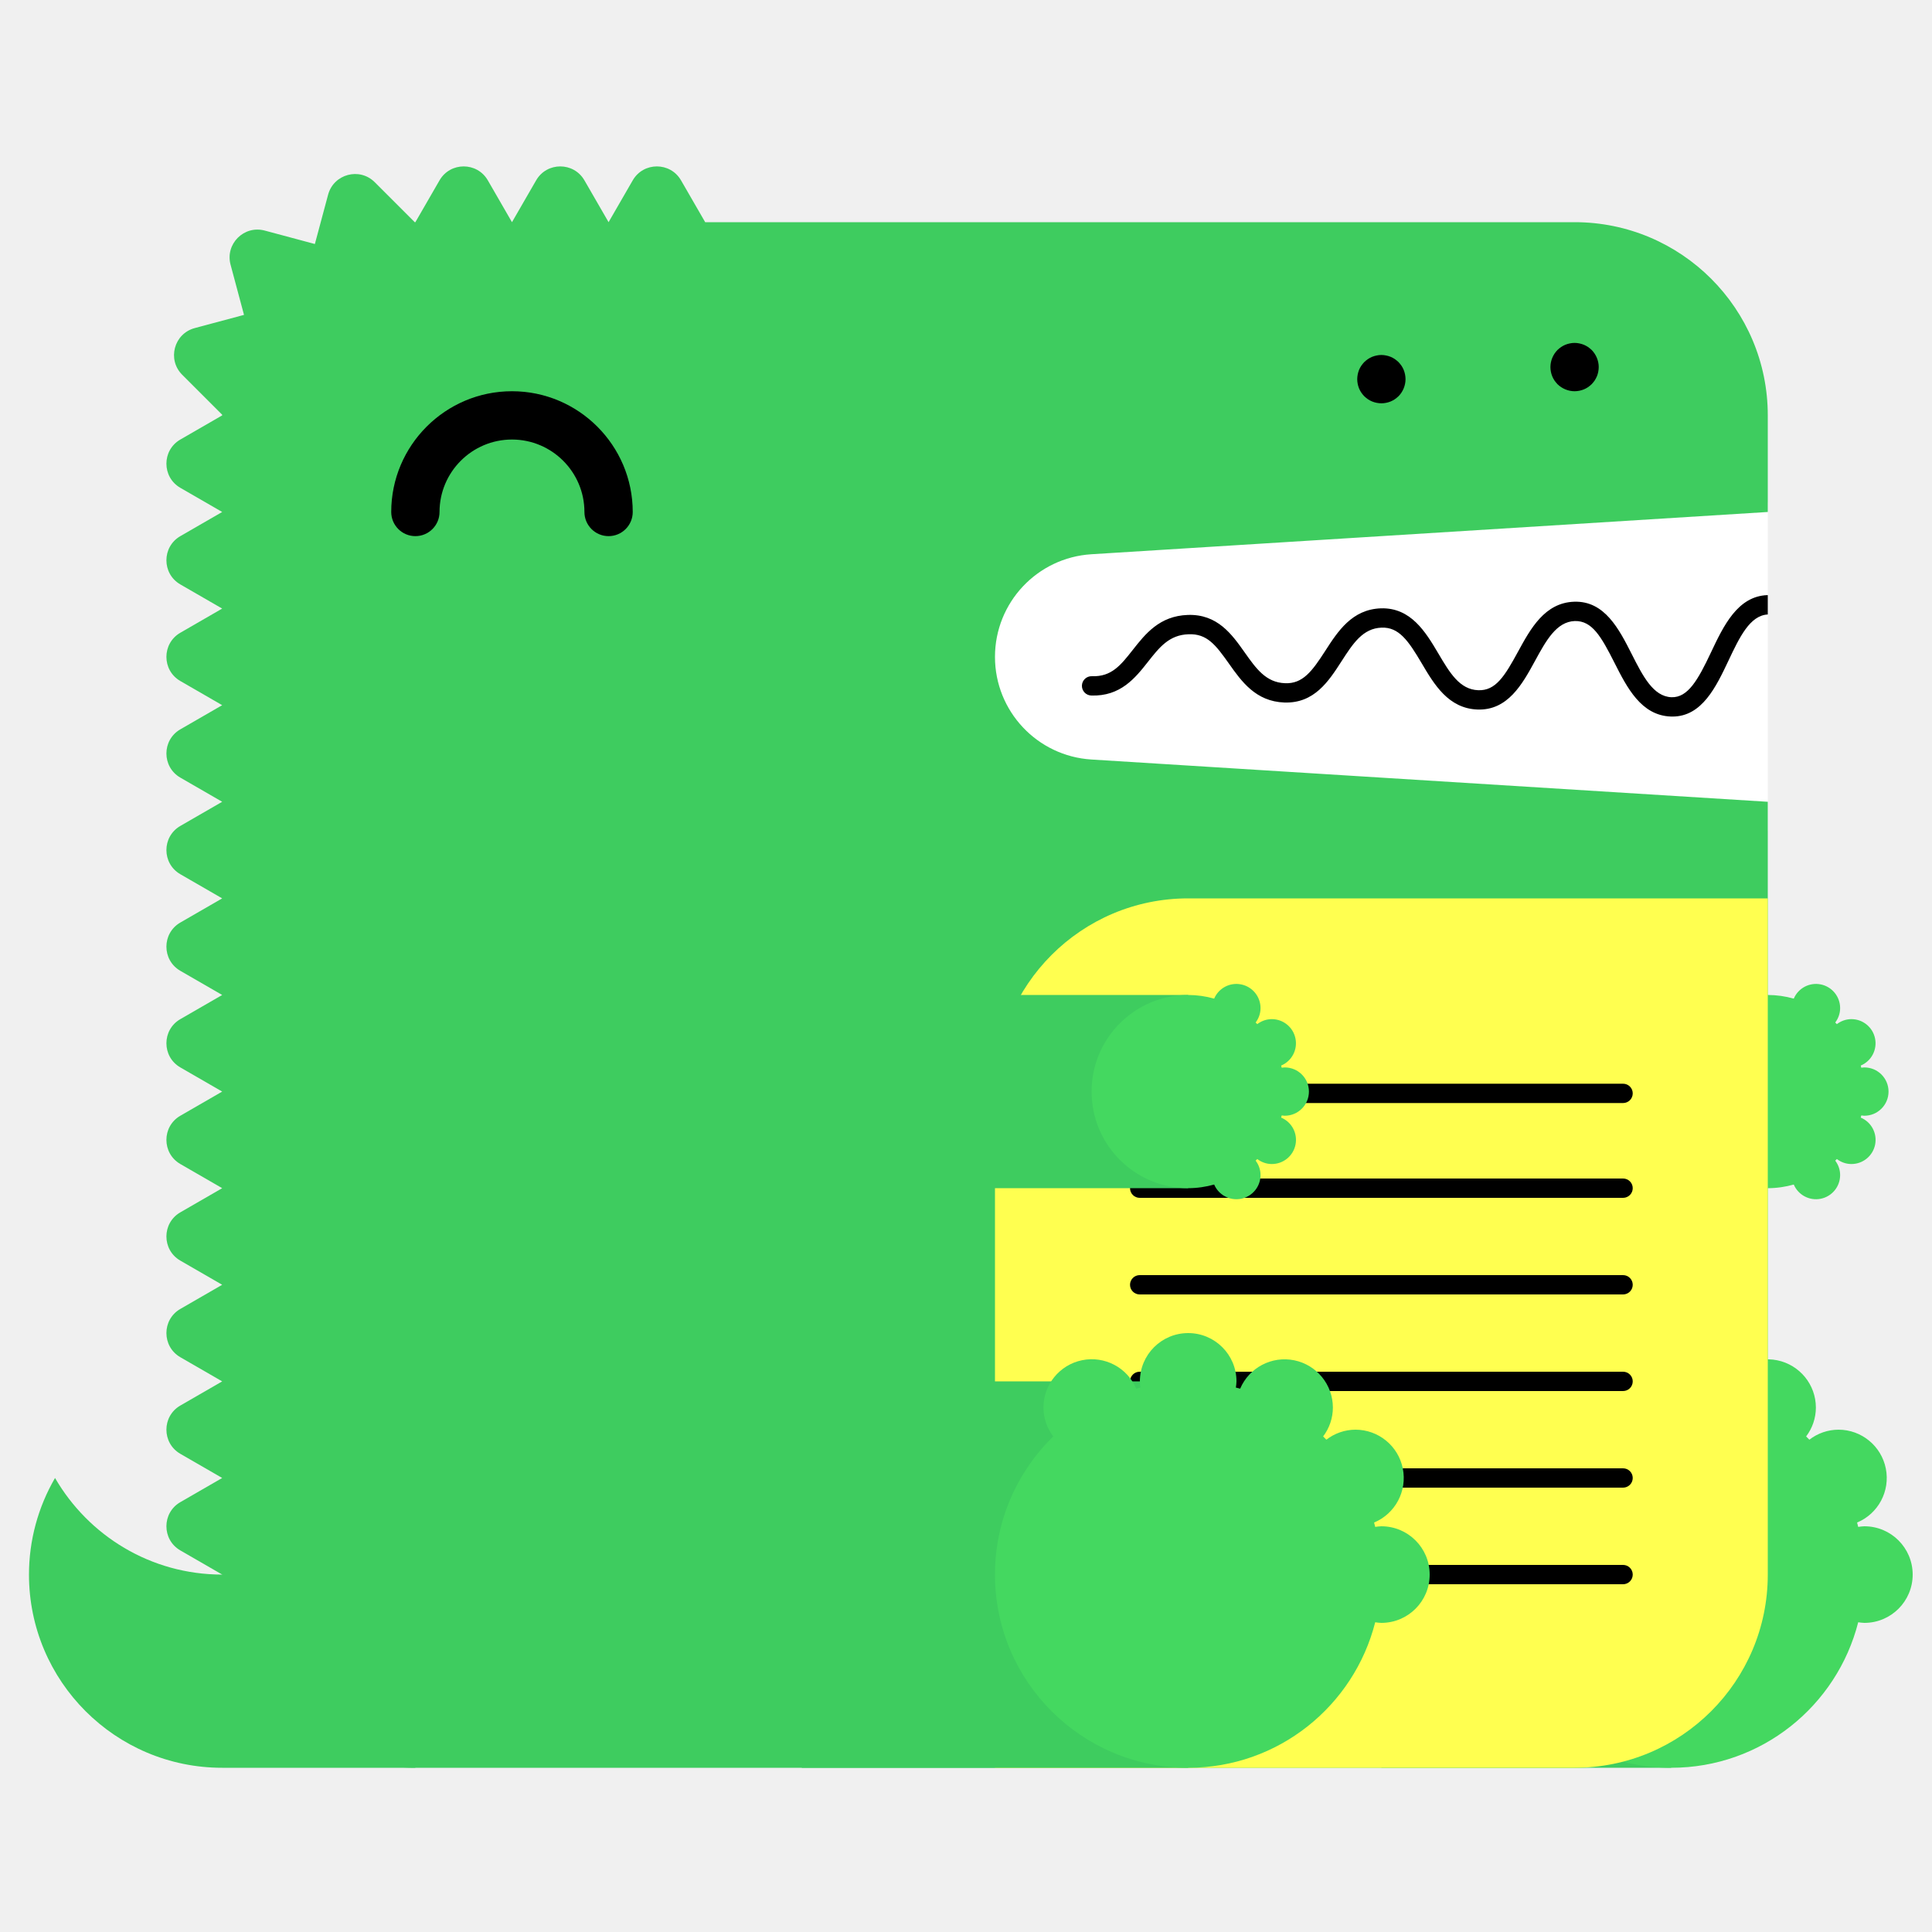
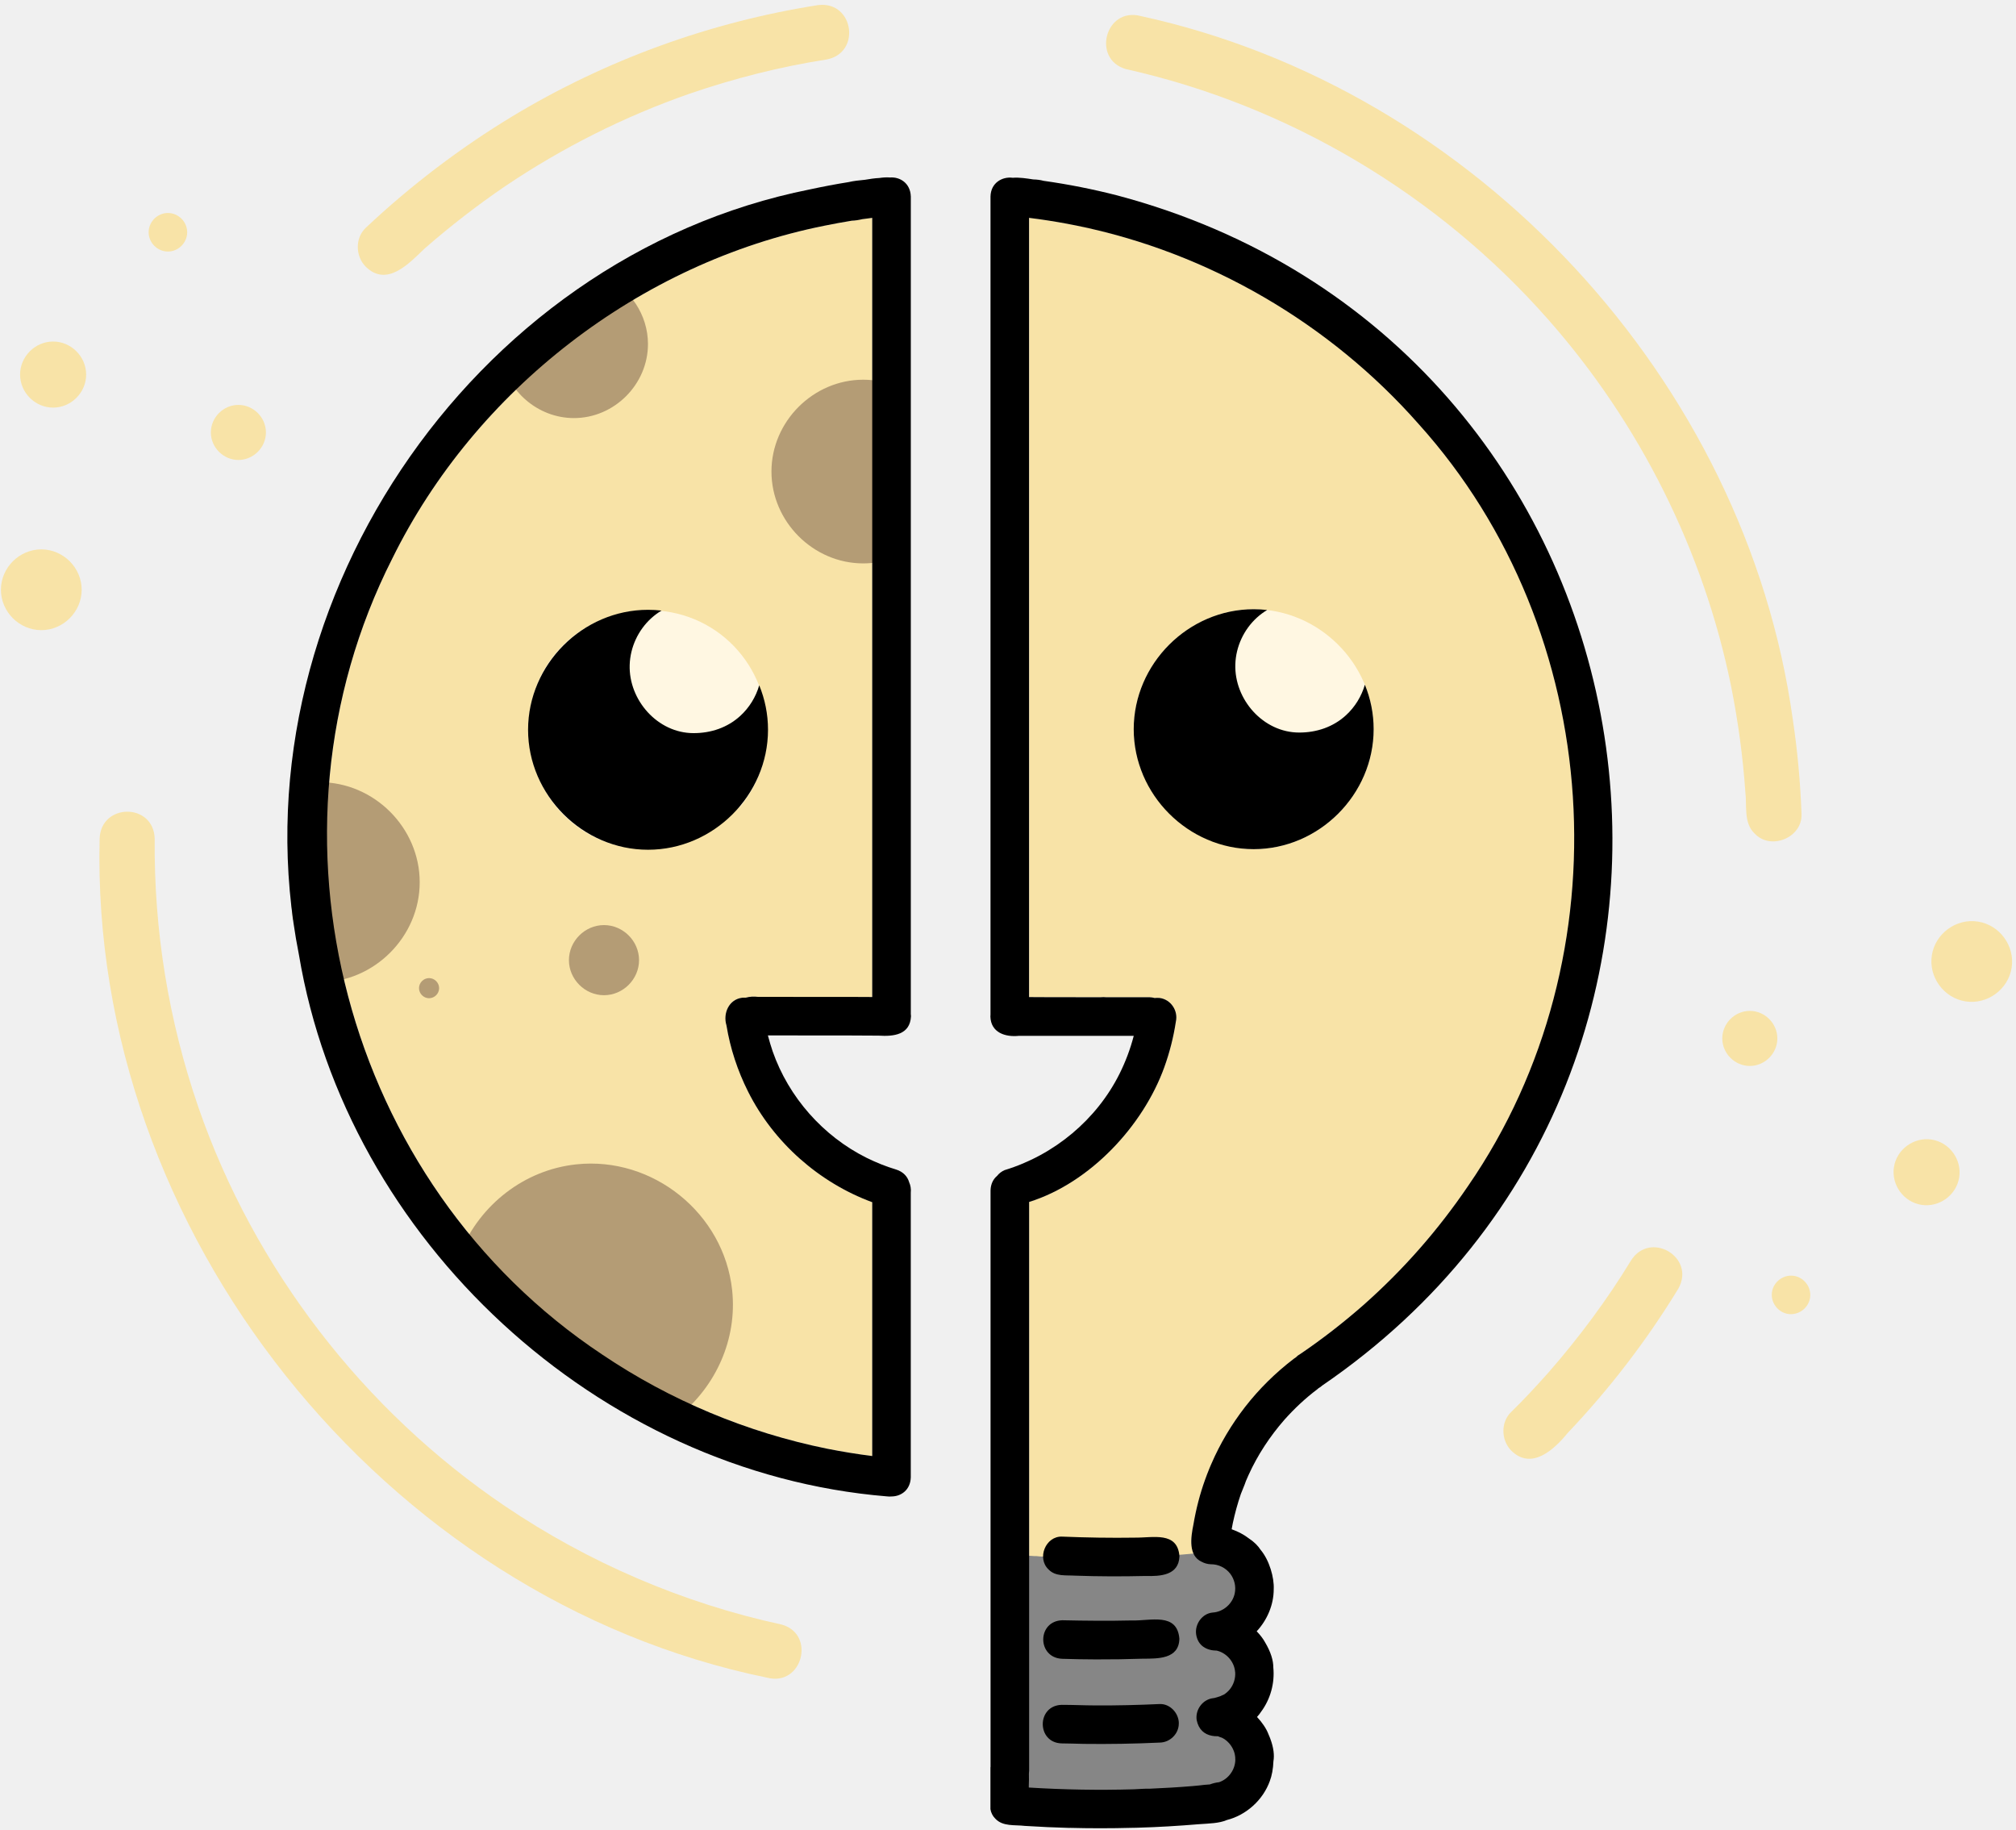
- <svg xmlns="http://www.w3.org/2000/svg" width="200" height="200" viewBox="0 0 200 200">
-   <g fill="none" fill-rule="evenodd">
-     <path fill="#FFF" d="M99 52h84v34H99z" />
-     <path d="M23 163c-7.398 0-13.843-4.027-17.303-10A19.886 19.886 0 0 0 3 163c0 11.046 8.954 20 20 20h20v-20H23z" fill="#3ECC5F" />
-     <path d="M112.98 57.376L183 53V43c0-11.046-8.954-20-20-20H73l-2.5-4.33c-1.112-1.925-3.889-1.925-5 0L63 23l-2.5-4.33c-1.111-1.925-3.889-1.925-5 0L53 23l-2.5-4.33c-1.111-1.925-3.889-1.925-5 0L43 23c-.022 0-.042.003-.065.003l-4.142-4.141c-1.57-1.571-4.252-.853-4.828 1.294l-1.369 5.104-5.192-1.392c-2.148-.575-4.111 1.389-3.535 3.536l1.39 5.193-5.102 1.367c-2.148.576-2.867 3.259-1.296 4.83l4.142 4.142c0 .021-.003.042-.003.064l-4.33 2.5c-1.925 1.111-1.925 3.889 0 5L23 53l-4.33 2.5c-1.925 1.111-1.925 3.889 0 5L23 63l-4.33 2.5c-1.925 1.111-1.925 3.889 0 5L23 73l-4.33 2.5c-1.925 1.111-1.925 3.889 0 5L23 83l-4.33 2.5c-1.925 1.111-1.925 3.889 0 5L23 93l-4.33 2.5c-1.925 1.111-1.925 3.889 0 5L23 103l-4.33 2.5c-1.925 1.111-1.925 3.889 0 5L23 113l-4.33 2.5c-1.925 1.111-1.925 3.889 0 5L23 123l-4.33 2.5c-1.925 1.111-1.925 3.889 0 5L23 133l-4.33 2.5c-1.925 1.111-1.925 3.889 0 5L23 143l-4.33 2.5c-1.925 1.111-1.925 3.889 0 5L23 153l-4.33 2.5c-1.925 1.111-1.925 3.889 0 5L23 163c0 11.046 8.954 20 20 20h120c11.046 0 20-8.954 20-20V83l-70.02-4.376A10.645 10.645 0 0 1 103 68c0-5.621 4.37-10.273 9.98-10.624" fill="#3ECC5F" />
-     <path fill="#3ECC5F" d="M143 183h30v-40h-30z" />
-     <path d="M193 158c-.219 0-.428.037-.639.064-.038-.15-.074-.301-.116-.451A5 5 0 0 0 190.32 148a4.96 4.96 0 0 0-3.016 1.036 26.531 26.531 0 0 0-.335-.336 4.955 4.955 0 0 0 1.011-2.987 5 5 0 0 0-9.599-1.959c-.148-.042-.297-.077-.445-.115.027-.211.064-.42.064-.639a5 5 0 0 0-5-5 5 5 0 0 0-5 5c0 .219.037.428.064.639-.148.038-.297.073-.445.115a4.998 4.998 0 0 0-9.599 1.959c0 1.125.384 2.151 1.011 2.987-3.717 3.632-6.031 8.693-6.031 14.3 0 11.046 8.954 20 20 20 9.339 0 17.16-6.41 19.361-15.064.211.027.42.064.639.064a5 5 0 0 0 5-5 5 5 0 0 0-5-5" fill="#44D860" />
-     <path fill="#3ECC5F" d="M153 123h30v-20h-30z" />
-     <path d="M193 115.5a2.5 2.5 0 1 0 0-5c-.109 0-.214.019-.319.032-.02-.075-.037-.15-.058-.225a2.501 2.501 0 0 0-.963-4.807c-.569 0-1.088.197-1.508.518a6.653 6.653 0 0 0-.168-.168c.314-.417.506-.931.506-1.494a2.5 2.5 0 0 0-4.8-.979A9.987 9.987 0 0 0 183 103c-5.522 0-10 4.478-10 10s4.478 10 10 10c.934 0 1.833-.138 2.69-.377a2.5 2.5 0 0 0 4.8-.979c0-.563-.192-1.077-.506-1.494.057-.055.113-.111.168-.168.42.321.939.518 1.508.518a2.5 2.5 0 0 0 .963-4.807c.021-.074.038-.15.058-.225.105.013.21.032.319.032" fill="#44D860" />
-     <path d="M63 55.5a2.5 2.5 0 0 1-2.5-2.5c0-4.136-3.364-7.5-7.5-7.5s-7.5 3.364-7.5 7.5a2.5 2.5 0 1 1-5 0c0-6.893 5.607-12.5 12.5-12.5S65.5 46.107 65.5 53a2.5 2.5 0 0 1-2.5 2.5" fill="#000" />
-     <path d="M103 183h60c11.046 0 20-8.954 20-20V93h-60c-11.046 0-20 8.954-20 20v70z" fill="#FFFF50" />
-     <path d="M168.02 124h-50.04a1 1 0 1 1 0-2h50.04a1 1 0 1 1 0 2m0 20h-50.04a1 1 0 1 1 0-2h50.04a1 1 0 1 1 0 2m0 20h-50.04a1 1 0 1 1 0-2h50.04a1 1 0 1 1 0 2m0-49.814h-50.04a1 1 0 1 1 0-2h50.04a1 1 0 1 1 0 2m0 19.814h-50.04a1 1 0 1 1 0-2h50.04a1 1 0 1 1 0 2m0 20h-50.04a1 1 0 1 1 0-2h50.04a1 1 0 1 1 0 2M183 61.611c-.012 0-.022-.006-.034-.005-3.09.105-4.552 3.196-5.842 5.923-1.346 2.85-2.387 4.703-4.093 4.647-1.889-.068-2.969-2.202-4.113-4.46-1.314-2.594-2.814-5.536-5.963-5.426-3.046.104-4.513 2.794-5.807 5.167-1.377 2.528-2.314 4.065-4.121 3.994-1.927-.07-2.951-1.805-4.136-3.813-1.321-2.236-2.848-4.75-5.936-4.664-2.994.103-4.465 2.385-5.763 4.4-1.373 2.13-2.335 3.428-4.165 3.351-1.973-.07-2.992-1.51-4.171-3.177-1.324-1.873-2.816-3.993-5.895-3.89-2.928.1-4.399 1.97-5.696 3.618-1.232 1.564-2.194 2.802-4.229 2.724a1 1 0 0 0-.072 2c3.017.101 4.545-1.8 5.872-3.487 1.177-1.496 2.193-2.787 4.193-2.855 1.926-.082 2.829 1.115 4.195 3.045 1.297 1.834 2.769 3.914 5.731 4.021 3.103.104 4.596-2.215 5.918-4.267 1.182-1.834 2.202-3.417 4.15-3.484 1.793-.067 2.769 1.35 4.145 3.681 1.297 2.197 2.766 4.686 5.787 4.796 3.125.108 4.634-2.62 5.949-5.035 1.139-2.088 2.214-4.06 4.119-4.126 1.793-.042 2.728 1.595 4.111 4.33 1.292 2.553 2.757 5.445 5.825 5.556l.169.003c3.064 0 4.518-3.075 5.805-5.794 1.139-2.41 2.217-4.68 4.067-4.773v-2z" fill="#000" />
-     <path fill="#3ECC5F" d="M83 183h40v-40H83z" />
-     <path d="M143 158c-.219 0-.428.037-.639.064-.038-.15-.074-.301-.116-.451A5 5 0 0 0 140.32 148a4.96 4.96 0 0 0-3.016 1.036 26.531 26.531 0 0 0-.335-.336 4.955 4.955 0 0 0 1.011-2.987 5 5 0 0 0-9.599-1.959c-.148-.042-.297-.077-.445-.115.027-.211.064-.42.064-.639a5 5 0 0 0-5-5 5 5 0 0 0-5 5c0 .219.037.428.064.639-.148.038-.297.073-.445.115a4.998 4.998 0 0 0-9.599 1.959c0 1.125.384 2.151 1.011 2.987-3.717 3.632-6.031 8.693-6.031 14.3 0 11.046 8.954 20 20 20 9.339 0 17.16-6.41 19.361-15.064.211.027.42.064.639.064a5 5 0 0 0 5-5 5 5 0 0 0-5-5" fill="#44D860" />
-     <path fill="#3ECC5F" d="M83 123h40v-20H83z" />
-     <path d="M133 115.5a2.5 2.5 0 1 0 0-5c-.109 0-.214.019-.319.032-.02-.075-.037-.15-.058-.225a2.501 2.501 0 0 0-.963-4.807c-.569 0-1.088.197-1.508.518a6.653 6.653 0 0 0-.168-.168c.314-.417.506-.931.506-1.494a2.5 2.5 0 0 0-4.8-.979A9.987 9.987 0 0 0 123 103c-5.522 0-10 4.478-10 10s4.478 10 10 10c.934 0 1.833-.138 2.69-.377a2.5 2.5 0 0 0 4.8-.979c0-.563-.192-1.077-.506-1.494.057-.055.113-.111.168-.168.42.321.939.518 1.508.518a2.5 2.5 0 0 0 .963-4.807c.021-.074.038-.15.058-.225.105.013.21.032.319.032" fill="#44D860" />
-     <path d="M143 41.75c-.16 0-.33-.02-.49-.05a2.52 2.52 0 0 1-.47-.14c-.15-.06-.29-.14-.431-.23-.13-.09-.259-.2-.38-.31-.109-.12-.219-.24-.309-.38s-.17-.28-.231-.43a2.619 2.619 0 0 1-.189-.96c0-.16.02-.33.05-.49.03-.16.08-.31.139-.47.061-.15.141-.29.231-.43.09-.13.2-.26.309-.38.121-.11.25-.22.38-.31.141-.09.281-.17.431-.23.149-.06.31-.11.47-.14.32-.07.65-.07.98 0 .159.03.32.08.47.14.149.06.29.14.43.23.13.09.259.2.38.31.11.12.22.25.31.38.09.14.17.28.23.43.06.16.11.31.14.47.029.16.05.33.05.49 0 .66-.271 1.31-.73 1.77-.121.11-.25.22-.38.31-.14.09-.281.17-.43.23a2.565 2.565 0 0 1-.96.19m20-1.25c-.66 0-1.3-.27-1.771-.73a3.802 3.802 0 0 1-.309-.38c-.09-.14-.17-.28-.231-.43a2.619 2.619 0 0 1-.189-.96c0-.66.27-1.3.729-1.77.121-.11.25-.22.38-.31.141-.09.281-.17.431-.23.149-.06.31-.11.47-.14.32-.07.66-.07.98 0 .159.03.32.08.47.14.149.06.29.14.43.23.13.09.259.2.38.31.459.47.73 1.11.73 1.77 0 .16-.021.33-.05.49-.03.16-.08.32-.14.47-.07.15-.14.29-.23.43-.09.13-.2.26-.31.38-.121.11-.25.22-.38.31-.14.09-.281.17-.43.23a2.565 2.565 0 0 1-.96.19" fill="#000" />
+ <svg xmlns="http://www.w3.org/2000/svg" id="Layer_1" data-name="Layer 1" viewBox="0 0 549.17 498.21">
+   <defs>
+     <style>
+       .cls-1 {
+         fill: none;
+       }
+ 
+       .cls-2 {
+         fill: #fff7e2;
+       }
+ 
+       .cls-3 {
+         fill: #868686;
+       }
+ 
+       .cls-4 {
+         clip-path: url(#clippath-11);
+       }
+ 
+       .cls-5 {
+         clip-path: url(#clippath-10);
+       }
+ 
+       .cls-6 {
+         clip-path: url(#clippath-13);
+       }
+ 
+       .cls-7 {
+         clip-path: url(#clippath-12);
+       }
+ 
+       .cls-8 {
+         clip-path: url(#clippath-1);
+       }
+ 
+       .cls-9 {
+         clip-path: url(#clippath-3);
+       }
+ 
+       .cls-10 {
+         clip-path: url(#clippath-4);
+       }
+ 
+       .cls-11 {
+         clip-path: url(#clippath-2);
+       }
+ 
+       .cls-12 {
+         clip-path: url(#clippath-7);
+       }
+ 
+       .cls-13 {
+         clip-path: url(#clippath-6);
+       }
+ 
+       .cls-14 {
+         clip-path: url(#clippath-9);
+       }
+ 
+       .cls-15 {
+         clip-path: url(#clippath-8);
+       }
+ 
+       .cls-16 {
+         clip-path: url(#clippath-5);
+       }
+ 
+       .cls-17 {
+         fill: #f8e3a7;
+       }
+ 
+       .cls-18 {
+         fill: #b49c75;
+       }
+ 
+       .cls-19 {
+         clip-path: url(#clippath);
+       }
+     </style>
+     <clipPath id="clippath">
+       <rect class="cls-1" x="68.48" y="59.06" width="374.91" height="436.79" />
+     </clipPath>
+     <clipPath id="clippath-1">
+       <rect class="cls-1" x="68.48" y="59.06" width="374.91" height="428.8" />
+     </clipPath>
+     <clipPath id="clippath-2">
+       <rect class="cls-1" x="271.56" y="421.4" width="70.3" height="74.45" />
+     </clipPath>
+     <clipPath id="clippath-3">
+       <rect class="cls-1" x="79.1" y="75.16" width="165.99" height="310.73" />
+     </clipPath>
+     <clipPath id="clippath-4">
+       <rect class="cls-1" y="0" width="549.17" height="459.67" />
+     </clipPath>
+     <clipPath id="clippath-5">
+       <rect class="cls-1" x="24.25" width="467.02" height="459.68" />
+     </clipPath>
+     <clipPath id="clippath-6">
+       <rect class="cls-1" y="57.76" width="51.24" height="114.12" />
+     </clipPath>
+     <clipPath id="clippath-7">
+       <rect class="cls-1" x="482.01" y="249.83" width="67.16" height="108.74" />
+     </clipPath>
+     <clipPath id="clippath-8">
+       <rect class="cls-1" x="62.7" y="47.79" width="425.78" height="450.42" />
+     </clipPath>
+     <clipPath id="clippath-9">
+       <rect class="cls-1" x="62.7" y="47.79" width="425.78" height="450.42" />
+     </clipPath>
+     <clipPath id="clippath-10">
+       <rect class="cls-1" x="282.07" y="416.75" width="39.47" height="58.57" />
+     </clipPath>
+     <clipPath id="clippath-11">
+       <rect class="cls-1" x="139.24" y="161.47" width="235.26" height="70.23" />
+     </clipPath>
+     <clipPath id="clippath-12">
+       <rect class="cls-1" x="139.24" y="161.47" width="235.26" height="70.08" />
+     </clipPath>
+     <clipPath id="clippath-13">
+       <rect class="cls-1" x="143.6" y="165.68" width="230.85" height="66.02" />
+     </clipPath>
+   </defs>
+   <g class="cls-19">
+     <g class="cls-8">
+       <path class="cls-17" d="M386.49,115.51c50.84,56.41,56.65,144.83,13.46,207.47-8.18,12.03-17.55,22.74-28.55,32.48-5.45,4.78-11.18,9.23-17.18,13.31-.47.26-.9.59-1.26.96-.16.1-.33.21-.49.33-4.97,3.79-9.46,8.21-13.3,13.15-3.8,4.9-6.99,10.29-9.4,16.01-.12.27-.23.54-.34.8,0,.02-.02.04-.02.06-2,4.86-3.42,9.97-4.3,15.15-.74,3.62-1.4,8.48,2.26,10.14,0,0,0,0,.01,0,.74.4,1.59.64,2.48.67,2.05-.03,4.07.96,5.3,2.6,0,0,.01.01.02.02,1.11,1.49,1.57,3.42,1.2,5.25-.55,2.86-3.12,5.12-6.04,5.28-2.85.27-4.86,3.17-4.49,5.91.47,3.2,2.94,4.43,5.62,4.46,2.68.62,4.79,3.05,5,5.8,0,.02,0,.04.02.06h0c.12,1.68-.42,3.37-1.45,4.67,0,.01-.02.03-.03.04-.46.56-1.02,1.05-1.64,1.43-.3.11-.6.24-.89.4-.34.1-.67.21-.99.32,0,0,0,0-.01,0-.23.05-.46.12-.68.19-.11.02-.22.03-.33.04-2.84.35-4.87,3.1-4.48,5.91.63,3.28,2.98,4.53,5.8,4.46.34.16.71.3,1.08.4,1.49.74,2.65,2.07,3.23,3.61.05.12.09.25.13.38.02.08.05.16.07.24.02.08.04.16.06.24.05.22.08.44.11.66,0,0,0,.01,0,.02,0,.07.02.15.02.22.01.19.02.37.02.56,0,.03,0,.06.01.09-.04,2.7-1.86,5.24-4.43,6.1-.88.1-1.73.3-2.49.6-1,.07-2.02.14-2.99.29,0,0-.02,0-.02,0-.58.06-1.14.12-1.68.16-3.96.33-7.79.55-11.69.72-1.45-.04-2.97.11-4.33.16-9.54.27-19.1.11-28.63-.48,0-.17,0-.33,0-.5.04-1.07.08-2.2.03-3.29.04-.24.05-.5.06-.76v-154.94c16.62-5.19,31.08-20.75,36.83-36.71,1.46-4.03,2.51-8.14,3.14-12.38.68-2.98-1.35-6.07-4.41-6.47-.49-.04-.94-.04-1.35,0-.43-.12-.89-.19-1.39-.21-3.95,0-7.9,0-11.85,0-.46-.05-.96-.06-1.48,0-4.48,0-8.96,0-13.45-.01-2.01,0-4.03-.02-6.04-.03V59.31s.03,0,.04,0c.83.11,1.67.21,2.5.33,0,0,.02,0,.02,0,3.49.49,6.96,1.09,10.41,1.78,35.86,7.3,69.02,26.62,93.18,54.07Z" />
+       <path class="cls-17" d="M237.6,327.44v69.12c-4.09-.52-8.16-1.18-12.21-1.98-21.86-4.42-42.8-13.16-61.3-25.64-70.26-46.61-95.35-141.56-57.23-216.8,22.66-45.98,67.41-80.62,117.81-90.69,2.44-.5,4.89-.95,7.36-1.35.93-.02,1.89-.18,2.84-.41.91-.11,1.83-.24,2.74-.36v212.21c-1.38,0-2.76,0-4.14-.02-8.99,0-17.98-.01-26.97-.02-1.15-.14-2.3-.07-3.35.22-.31-.01-.64,0-1,.02-3.61.46-5.24,4.27-4.25,7.52,1.03,6.29,3.04,12.36,5.89,18.05,6.93,13.83,19.31,24.77,33.82,30.12Z" />
+     </g>
+     <g class="cls-11">
+       <path class="cls-3" d="M338.88,423.74c.16,1.21-.71,2.37-1.93,2.54-1.12.15-2.24.3-3.36.44.99.42,1.91,1.03,2.72,1.86,4.61,4.93,2.22,10.77-2.7,13.6.06.98.02,1.97-.1,2.95,2.57,3.04,4.21,6.78,4.15,10.51.04,3.89-1.61,7.68-4.26,10.49,8.19,7.93,5.07,24.04-8.58,26.07-4.56-.11-9.05,1.23-13.41-.54-4.39.08-8.79.48-13.14-.3-8.28,4.25-19.21-.3-21.67-9.55-.95-3.67-.52-7.27.86-10.49-.65-.86-1.26-1.76-1.82-2.7-3.84-5.97-2.66-13.5-1.11-19.99-.86-2.01-1.14-4.34-1.1-6.55.08,1,.07,1.99.32,2.96-1.08-6.21,1.04-11.08,4.6-14.2-1.2-.7-1.52-2.35-.74-3.43-1.15-1.35-.3-4,2.01-3.73.69.05,1.37.09,2.06.14.49,0,.98.01,1.45.09h0c11.39.67,22.89.62,34.25-.14,6.33-.43,12.65-1.08,18.94-1.94,1.21-.16,2.37.71,2.54,1.93Z" />
+     </g>
+     <g class="cls-9">
+       <path class="cls-18" d="M184.3,385.27c-5.29-3.13-10.77-5.93-16.25-8.71-2.69-1.36-5.44-2.62-8.17-3.9-.69-.32-1.38-.65-2.07-.97-2.33-1.59-4.63-3.2-6.91-4.86-1.61-1.36-3.2-2.75-4.78-4.16-1.78-1.59-3.53-3.22-5.19-4.94-.87-.9-1.77-1.79-2.61-2.73-.9-1-1.79-2-2.69-3-1.27-1.48-2.54-2.96-3.82-4.44-1.62-1.88-3.22-3.8-4.99-5.54-.42-.41-.85-.83-1.29-1.22,5.31-12.58,17.14-22.14,31.45-23.67,20.89-2.23,40.23,13.37,42.46,34.25,1.44,13.45-4.52,26.26-14.52,34.27-.21-.12-.41-.25-.62-.37Z" />
+       <path class="cls-18" d="M154.98,261.51c0-5.2,4.35-9.55,9.55-9.55s9.55,4.35,9.55,9.55-4.35,9.55-9.55,9.55-9.55-4.35-9.55-9.55Z" />
+       <path class="cls-18" d="M84.49,267.4c-.52-2.49-.93-4.99-1.32-7.5-.13-.97-.27-1.94-.39-2.91-.08-.71-.17-1.41-.25-2.12-.05-.48-.07-.98-.16-1.45-.11-.52-.25-.96-.47-1.44-.38-.83-1.24-1.35-2.13-1.45-.03-.25-.05-.49-.08-.73-.13-1.22-.18-2.45-.26-3.68,0-.12-.02-.25-.02-.38v-.1c0-5.66,0-11.33-.02-16.99,0-2.14-.02-4.28-.03-6.41.06-1.01.14-2.02.23-3.03.14-1.67.17-3.35.33-5.01,0-.06.02-.12.03-.18,2.28-.64,4.67-.98,7.13-.98,14.84,0,27.25,12.41,27.25,27.25s-12.41,27.25-27.25,27.25c-.87,0-1.73-.04-2.58-.13Z" />
+       <path class="cls-18" d="M114.14,269.14c0-1.49,1.25-2.74,2.74-2.74s2.74,1.25,2.74,2.74-1.25,2.74-2.74,2.74-2.74-1.25-2.74-2.74Z" />
+       <path class="cls-18" d="M136.45,96.93c.44-.43.88-.85,1.33-1.28,2.07-1.88,4.11-3.78,6.23-5.59,2.24-1.92,4.43-3.9,6.64-5.86.03,0,.05,0,.08,0,.74.04,1.38-.14,2.02-.52.32-.2.64-.39.96-.59.58-.36,1.15-.74,1.72-1.11,2.5-1.64,4.93-3.36,7.33-5.13.65-.48,1.3-.96,1.95-1.44,6.91,3.23,11.8,10.29,11.8,18.3,0,10.98-9.18,20.16-20.16,20.16-9.89,0-18.32-7.44-19.9-16.95Z" />
+       <path class="cls-18" d="M244.34,106.03s0,.07,0,.1c0-.04,0-.07,0-.1Z" />
+       <path class="cls-18" d="M210.15,128.42c0-13.62,11.38-25,25-25,3.19,0,6.26.62,9.09,1.76.04.36.07.73.12,1.09.16,2.22.32,4.45.37,6.68.05,2.29.09,4.57.1,6.86.01,2.64,0,5.29-.01,7.94-.44.47-.72,1.1-.73,1.77-.01.78.1,1.54.22,2.31.03.19.09.38.16.55.05.51.09,1.02.12,1.52-.04.45-.08.89-.12,1.34-.29,3.12-.61,6.23-.94,9.34-.26,2.52-.49,5.05-.6,7.59-2.46.83-5.08,1.28-7.78,1.28-13.62,0-25-11.39-25-25.01Z" />
+     </g>
+   </g>
+   <g class="cls-10">
+     <g class="cls-16">
+       <path class="cls-17" d="M99.64,72.65c-2.82-2.82-2.98-7.8,0-10.61,12.23-11.51,25.61-21.69,39.98-30.39,25.46-15.35,53.93-25.69,83.3-30.27,9.73-1.13,11.79,13.25,2.04,14.86-12.58,1.96-24.95,5.12-37,9.24-17.79,6.2-34.72,14.71-50.34,25.23-7.67,5.23-15,10.91-21.98,17.01-4.26,4.08-10.24,10.56-16,4.93Z" />
+       <path class="cls-17" d="M477.95,227.01c-3.04-2.91-2.04-7.66-2.51-11.34-.67-9.64-1.98-19.24-3.87-28.72-7.49-36.87-24.87-71.59-49.73-99.81-29.99-34.1-70.79-58.42-115.13-68.32-9.34-2.65-5.65-16.94,3.99-14.46,91.19,19.83,164.86,99.14,177.67,191.61,1.29,8.52,2.05,17.12,2.38,25.73.27,6.45-8.42,10.03-12.8,5.3Z" />
+       <path class="cls-17" d="M411.71,395.13c-2.82-2.82-2.98-7.81,0-10.61,3.55-3.46,6.91-7.12,10.21-10.82,8.26-9.47,15.79-19.58,22.33-30.31,5.18-8.35,17.74-1.04,12.95,7.57-8.62,14.14-18.76,27.34-30.16,39.34-3.68,4.52-9.84,10.22-15.33,4.83Z" />
+       <path class="cls-17" d="M208.97,456.94c-104.59-21.45-184.47-121.71-181.83-228.48.27-9.77,14.75-9.91,15,0-.23,25.01,3.78,49.49,11.88,73.06,15.2,43.99,44.99,82.63,83.54,108.69,22.79,15.4,48.5,26.45,75.39,32.27,9.34,2.61,5.64,16.95-3.99,14.46Z" />
+       <path class="cls-17" d="M57.44,117.78c0-4.09,3.41-7.5,7.5-7.5s7.5,3.41,7.5,7.5-3.41,7.5-7.5,7.5-7.5-3.41-7.5-7.5Z" />
+       <path class="cls-17" d="M469.16,282.83c0-4.09,3.41-7.5,7.5-7.5s7.5,3.41,7.5,7.5-3.41,7.5-7.5,7.5-7.5-3.41-7.5-7.5Z" />
+     </g>
+     <g class="cls-13">
+       <path class="cls-17" d="M.25,160.63c0-6,5-11,11-11s11,5,11,11-5,11-11,11S.25,166.63.25,160.63Z" />
+       <path class="cls-17" d="M40.49,63.26c0-2.86,2.39-5.25,5.25-5.25s5.25,2.39,5.25,5.25-2.39,5.25-5.25,5.25-5.25-2.39-5.25-5.25Z" />
+       <path class="cls-17" d="M5.47,102.02c0-4.91,4.09-9,9-9s9,4.09,9,9-4.09,9-9,9-9-4.09-9-9Z" />
+     </g>
+     <g class="cls-12">
+       <path class="cls-17" d="M547.98,263.59c-.93,5.92-6.66,10.09-12.58,9.15-5.92-.93-10.09-6.66-9.15-12.58.93-5.92,6.66-10.09,12.58-9.15,5.92.93,10.09,6.66,9.15,12.58Z" />
+       <path class="cls-17" d="M493.07,353.5c-.45,2.82-3.18,4.81-6,4.37-2.82-.45-4.81-3.18-4.37-6,.45-2.82,3.18-4.81,6-4.37,2.82.45,4.81,3.18,4.37,6Z" />
+       <path class="cls-17" d="M533.7,320.67c-.76,4.85-5.45,8.25-10.29,7.49-4.85-.76-8.25-5.45-7.49-10.29.76-4.85,5.45-8.25,10.29-7.49,4.85.76,8.25,5.45,7.49,10.29Z" />
+     </g>
+   </g>
+   <g class="cls-15">
+     <g class="cls-14">
+       <path d="M315.9,271.81c3.07.41,5.09,3.49,4.41,6.47-.64,4.23-1.69,8.35-3.14,12.38-5.75,15.96-20.21,31.52-36.83,36.71v154.94c0,.27-.03.52-.06.76.05,1.09,0,2.21-.03,3.29,0,.17,0,.33,0,.5,9.53.59,19.09.76,28.63.48,1.36-.05,2.88-.2,4.33-.16,3.9-.17,7.73-.39,11.69-.72.54-.04,1.11-.1,1.68-.16,0,0,.02,0,.02,0,.97-.14,1.99-.22,2.99-.29.76-.3,1.61-.5,2.49-.6,2.57-.86,4.39-3.41,4.43-6.1,0-.03,0-.06-.01-.09,0-.19,0-.37-.02-.56,0-.07-.02-.15-.02-.22,0,0,0-.02,0-.02-.03-.22-.06-.44-.11-.66-.02-.08-.04-.16-.06-.24-.02-.08-.04-.16-.07-.24-.04-.12-.08-.25-.13-.38-.58-1.54-1.74-2.87-3.23-3.61-.37-.1-.73-.23-1.08-.4-.3,0-.59,0-.88-.02-.25-.05-.5-.08-.75-.1-2.07-.39-3.67-1.71-4.18-4.34-.38-2.81,1.65-5.56,4.48-5.91.11-.01.22-.02.33-.04.22-.07.45-.14.68-.19,0,0,0,0,.01,0,.32-.12.65-.22.99-.32.29-.16.59-.29.89-.4.62-.38,1.17-.87,1.64-1.43.01-.01.02-.03.03-.04,1.04-1.3,1.57-2.99,1.45-4.66h0s-.01-.05-.02-.07c-.21-2.75-2.32-5.18-5-5.8-2.68-.02-5.15-1.26-5.62-4.46-.38-2.75,1.64-5.64,4.49-5.91,2.91-.16,5.49-2.42,6.04-5.28.37-1.83-.09-3.76-1.2-5.25,0,0-.01-.01-.02-.02-1.23-1.63-3.25-2.63-5.3-2.6-.89-.03-1.74-.27-2.48-.67,0,0,0,0-.01,0-3.66-1.67-3-6.52-2.26-10.14.71-4.19,1.77-8.34,3.22-12.34.34-.95.7-1.88,1.08-2.81,0-.02.02-.04.02-.06.11-.27.22-.54.34-.8.07-.18.15-.35.23-.53,2.38-5.52,5.49-10.73,9.17-15.48,3.84-4.94,8.33-9.36,13.3-13.15.16-.12.33-.23.49-.33.36-.38.79-.71,1.26-.96,6-4.07,11.73-8.53,17.18-13.31,11-9.74,20.37-20.45,28.55-32.48,43.18-62.64,37.37-151.06-13.46-207.47-24.16-27.45-57.32-46.78-93.18-54.07-3.45-.7-6.92-1.29-10.41-1.78,0,0-.01,0-.02,0-.83-.12-1.67-.23-2.5-.33-.02,0-.03,0-.04,0v212.23c2.02.01,4.03.03,6.04.03,4.48,0,8.97,0,13.45.01.52-.05,1.02-.05,1.48,0,3.95,0,7.9,0,11.85,0,.5.02.96.09,1.39.21.22-.02.44-.04.68-.04.21,0,.44,0,.67.03ZM291.4,497.86c-4.07-.11-8.14-.29-12.21-.55-2.73-.34-6.01.24-8.07-1.98-.75-.74-1.17-1.65-1.32-2.59v-11.36c.01-.06.02-.12.03-.17v-156.99c.05-1.77.75-3.08,1.76-3.93.55-.7,1.28-1.26,2.13-1.62,0,0,0,0,0,.01,13.42-4.09,25.01-13.69,31.27-26.27,1.64-3.29,2.93-6.74,3.85-10.29-2.68,0-5.36,0-8.04,0h-2.21c-2.18,0-4.36,0-6.54,0-.01,0-.02,0-.03,0-4.8,0-9.61,0-14.41,0-3.77.41-7.7-.87-7.82-5.25,0-.18,0-.37.03-.55,0-.04,0-.08,0-.12V53.53c.07-3.76,3.23-5.49,6.05-5.11,1.82-.14,3.85.18,5.59.45.95.02,1.91.13,2.82.38,6.76.95,13.47,2.28,20.08,3.98,150.04,39.84,183.86,236.58,55.81,324.15-.3.28-.62.51-.97.7-.11.1-.22.2-.34.29-3.27,2.46-6.26,5.27-8.98,8.32-3.94,4.51-7.27,9.55-9.75,15.01-.25.55-.5,1.11-.73,1.67-.39,1.16-.92,2.34-1.38,3.53-.9,2.61-1.62,5.27-2.2,7.97-.12.53-.22,1.08-.31,1.64,1.77.63,3.41,1.51,4.59,2.43,1.53,1,2.6,2.09,3.3,3.18,2.4,2.85,3.72,7.57,3.57,10.71,0,4.26-1.77,8.39-4.64,11.48.96.99,1.75,2.02,2.27,2.98,1.62,2.71,2.27,5.02,2.26,6.89.42,4.27-.8,8.65-3.36,12.08-.31.47-.67.93-1.08,1.38,1.41,1.5,2.51,3.14,3.07,4.58.18.39.34.78.48,1.16.03.07.05.14.08.22.91,2.45,1.12,4.48.84,6.1-.07,2.02-.43,3.96-.99,5.41-1.86,5.16-6.42,9.27-11.73,10.61-2.09.91-4.92.93-7.3,1.11-.11.01-.22.02-.33.02-5.54.46-11.09.8-16.64.95-.38.01-.75.02-1.12.03-.04,0-.08,0-.12,0-.07,0-.15,0-.22,0-2.93.08-5.87.12-8.81.12-2.75,0-5.51-.04-8.27-.11Z" />
+       <path d="M248.1,276.03c.04.25.06.5.06.76-.25,5.07-4.71,5.54-8.8,5.28-2.56,0-5.12-.03-7.68-.04-7.5,0-15-.01-22.5-.02.38,1.46.81,2.91,1.3,4.35,4.37,12.49,13.73,23.08,25.57,28.98,2.59,1.27,5.27,2.37,8.03,3.19,1.97.61,3.11,1.91,3.56,3.4,0,0,0,.01,0,.02.4.88.57,1.88.46,2.9v77.55c-.11,3.43-2.65,5.16-5.21,5.18-.41.04-.84.04-1.3-.02-78.59-6.47-147.17-69.78-160.16-147.52-18.47-92.93,46.29-189.94,139.22-208.46,3.48-.75,6.98-1.42,10.5-1.98,1.36-.32,2.84-.48,4.25-.61h.02c.08-.01.16-.02.24-.03,1.26-.21,2.58-.42,3.85-.48,0,0,.01,0,.02,0,.96-.15,1.97-.21,2.94-.14,2.69-.19,5.52,1.53,5.64,5.17v222.52ZM237.6,396.56v-69.12c-14.5-5.34-26.88-16.29-33.82-30.12-2.86-5.7-4.86-11.76-5.89-18.05-.99-3.25.64-7.05,4.25-7.52.35-.03.68-.03,1-.02,1.04-.29,2.2-.36,3.35-.22,8.99,0,17.98.02,26.97.02,1.38.01,2.77.02,4.14.02V59.34c-.91.12-1.82.25-2.74.36-.94.23-1.91.38-2.84.41-2.46.4-4.92.86-7.36,1.35-50.4,10.07-95.15,44.71-117.81,90.69-38.12,75.23-13.04,170.18,57.23,216.8,18.5,12.47,39.44,21.22,61.3,25.64,4.05.8,8.12,1.46,12.21,1.98Z" />
+     </g>
+     <g class="cls-5">
+       <path d="M309.21,418.79c4.8.09,11.55-1.79,12.08,5.08-.18,5.24-5.21,5.48-9.28,5.37-6.38.15-12.77.14-19.15-.09-2.47-.16-5.33.29-7.21-1.67-3.29-3.05-.82-9.17,3.71-8.96,6.61.27,13.23.38,19.85.28Z" />
+       <path d="M308.43,441.35c4.97.16,12.24-2.26,12.84,4.98-.12,5.57-5.82,5.42-9.97,5.44-4.25.14-8.51.21-12.77.19-3.05-.02-6.11-.05-9.16-.16-6.91-.26-6.91-10.29,0-10.5,6.35.14,12.7.2,19.05.05Z" />
+       <path d="M321.11,469.37c.05,2.85-2.43,5.25-5.25,5.25-6.89.32-13.79.44-20.68.35-1.99-.03-3.98-.13-5.96-.13-6.88-.16-6.89-10.33,0-10.5,3.09,0,6.18.15,9.28.16,5.79.03,11.59-.11,17.37-.38,2.86-.13,5.25,2.49,5.25,5.25Z" />
+     </g>
+     <g class="cls-4">
+       <g class="cls-7">
+         <path class="cls-2" d="M311.25,210.81c-1.55-3.75-2.41-7.84-2.42-12.1-.05-17.81,14.78-32.72,32.59-32.77,17.81-.05,32.72,14.78,32.77,32.59.05,17.81-14.78,32.72-32.59,32.77-1.24,0-2.47-.06-3.68-.2.99-.59,1.94-1.3,2.82-2.11,3.55-3.26,5.68-7.91,5.82-12.72.28-9.56-7.64-18.56-17.45-18.53-4.72.01-9.21,1.51-12.72,4.73-2.45,2.25-4.23,5.17-5.14,8.35Z" />
+         <path class="cls-2" d="M169.55,230.64c-3.98-.84-7.84-2.43-11.37-4.82-14.74-10-18.7-30.65-8.7-45.39,10-14.74,30.65-18.7,45.39-8.7,14.74,10,18.7,30.65,8.7,45.39-.7,1.03-1.45,2.01-2.24,2.93.07-1.15.02-2.33-.16-3.52-.69-4.77-3.33-9.15-7.23-11.97-7.74-5.62-19.64-4.15-25.15,3.97-2.65,3.91-3.95,8.45-3.26,13.17.48,3.3,1.89,6.41,4,8.95Z" />
+       </g>
+       <g class="cls-6">
+         <path d="M143.85,198.77c0-17.81,14.87-32.68,32.68-32.68,1.24,0,2.47.07,3.68.21-1,.59-1.94,1.29-2.83,2.1-3.55,3.25-5.7,7.89-5.85,12.7-.3,9.56,7.59,18.58,17.4,18.58,4.72,0,9.21-1.48,12.73-4.7,2.46-2.25,4.24-5.16,5.16-8.33,1.54,3.76,2.39,7.85,2.39,12.11,0,17.81-14.87,32.68-32.68,32.68s-32.68-14.87-32.68-32.68Z" />
+         <path d="M308.83,198.61c0-17.81,14.87-32.68,32.68-32.68,1.24,0,2.47.07,3.68.21-1,.59-1.94,1.29-2.83,2.1-3.55,3.25-5.7,7.89-5.85,12.7-.3,9.56,7.59,18.58,17.4,18.58,4.72,0,9.21-1.48,12.73-4.7,2.46-2.25,4.24-5.16,5.16-8.33,1.54,3.76,2.39,7.85,2.39,12.11,0,17.81-14.87,32.68-32.68,32.68s-32.68-14.87-32.68-32.68Z" />
+       </g>
+     </g>
  </g>
</svg>
